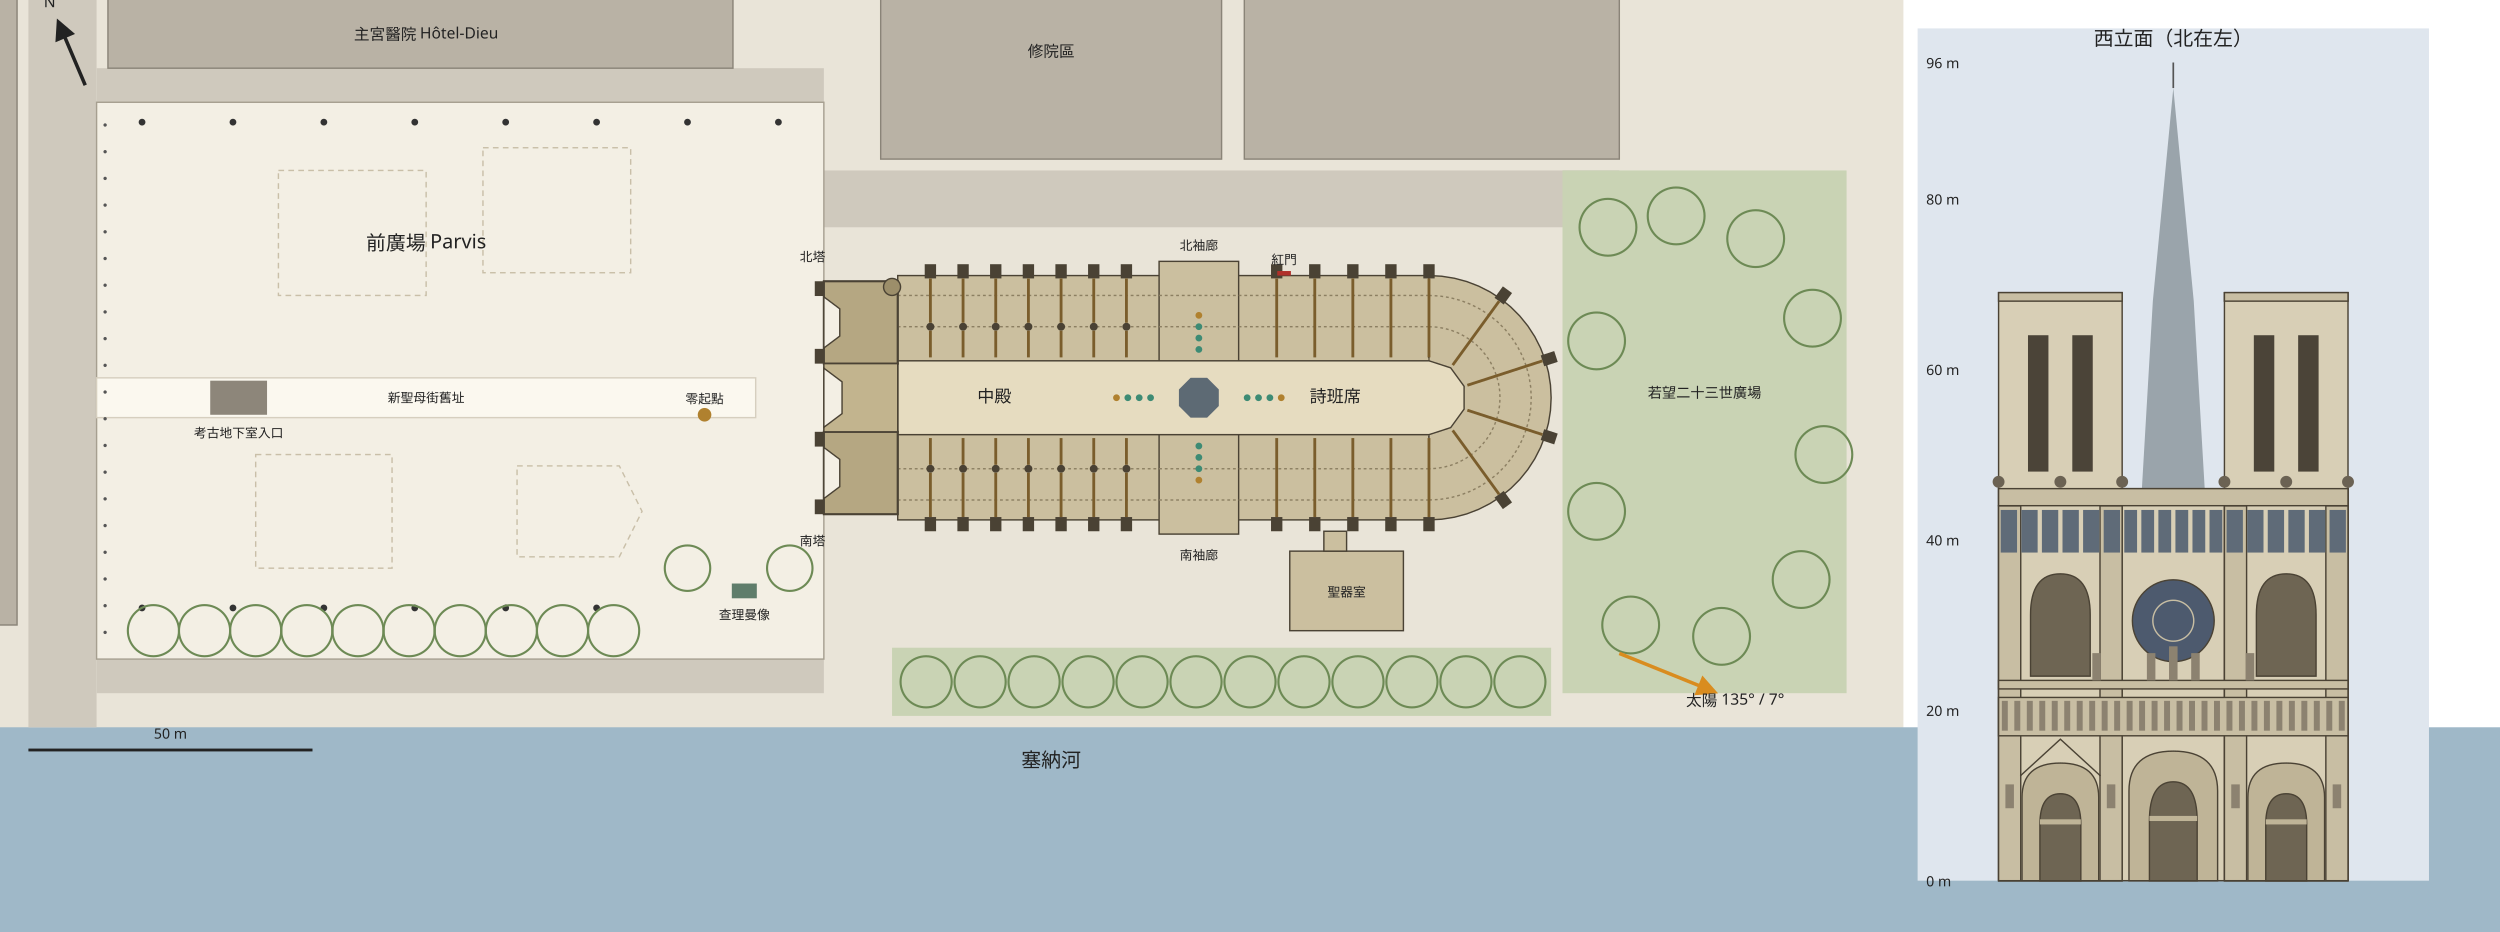
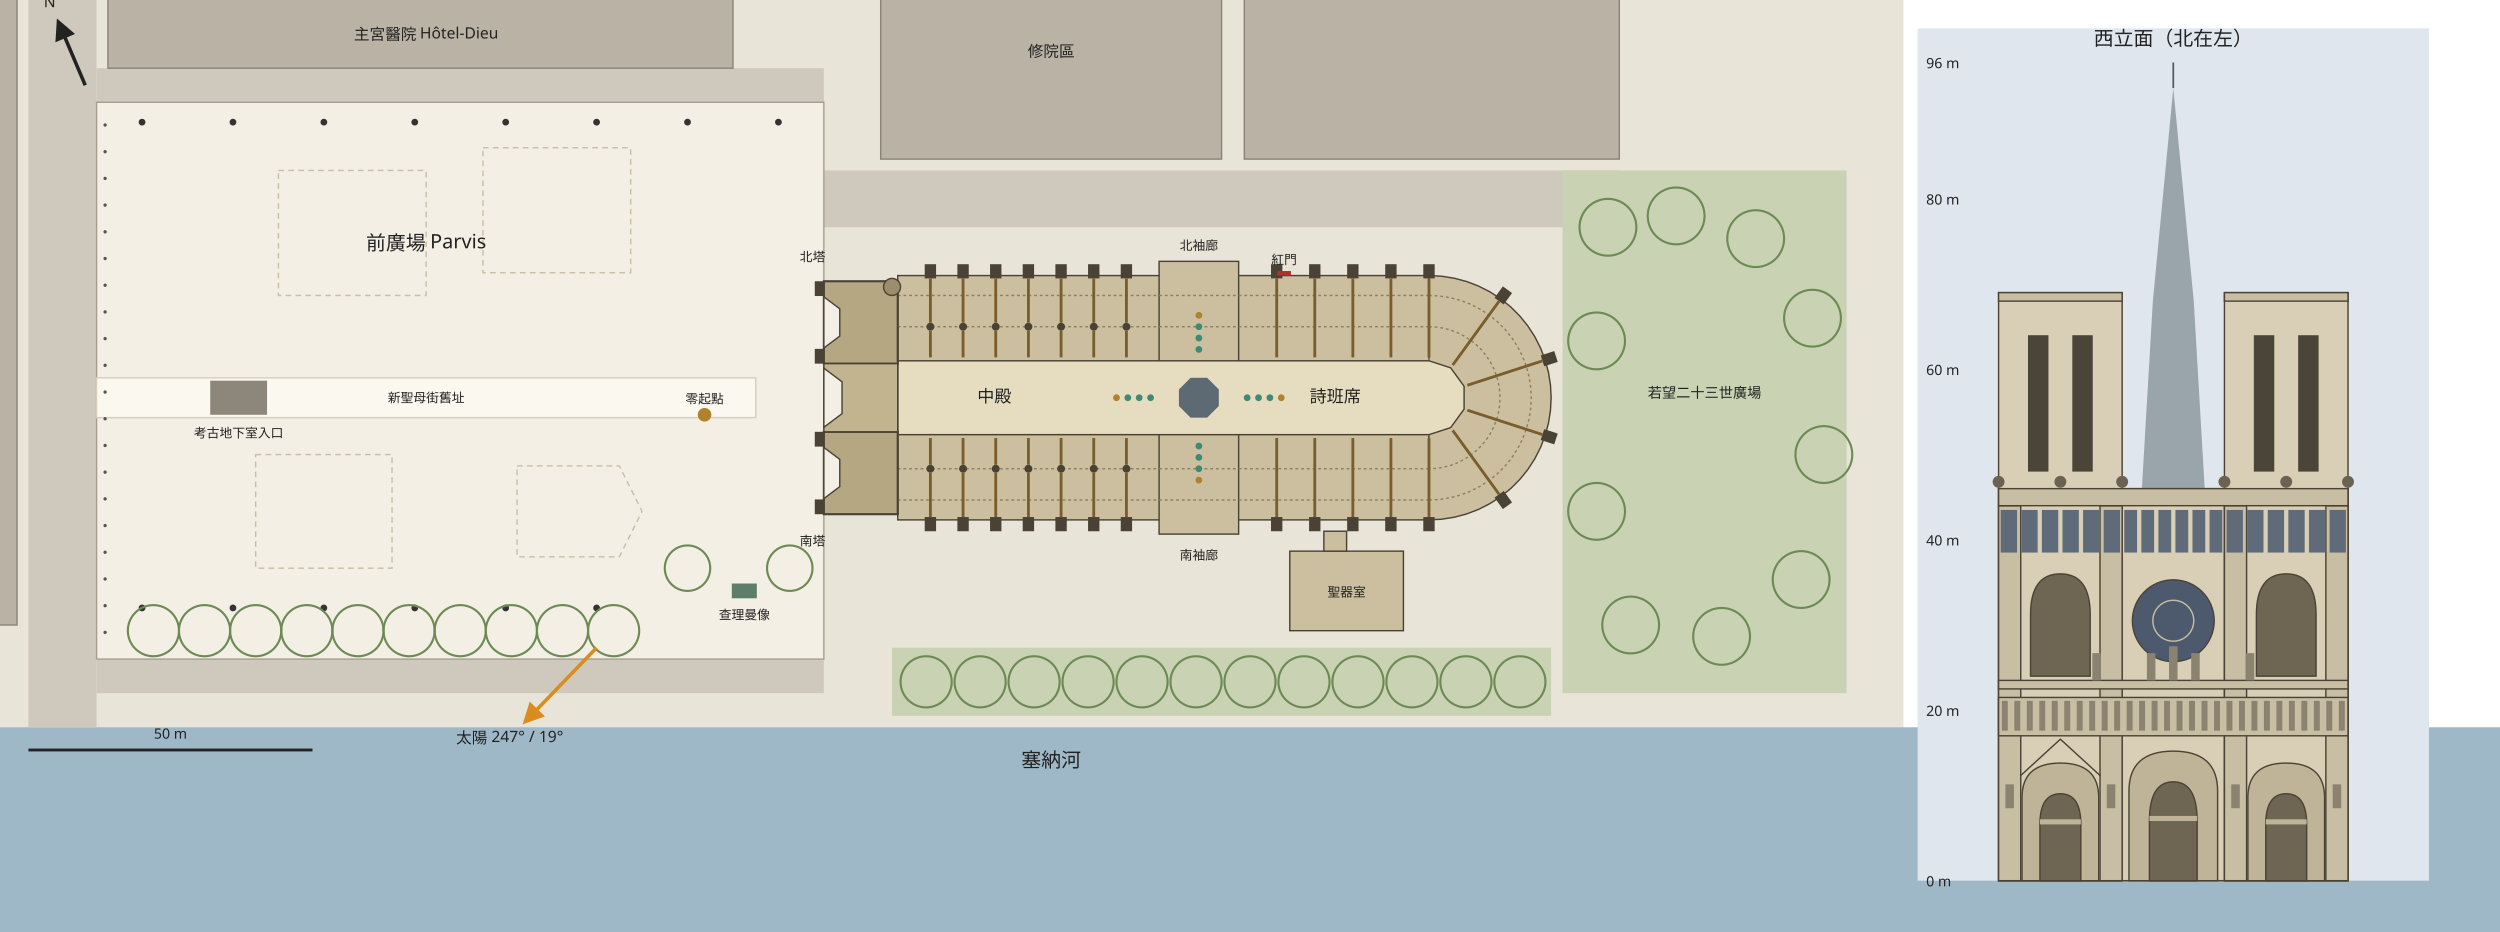
<svg xmlns="http://www.w3.org/2000/svg" width="1760" height="656" viewBox="0 0 1760 656" font-family="sans-serif" fill="#222">
  <defs>
    <marker id="ah" viewBox="0 0 10 10" refX="8" refY="5" markerWidth="6" markerHeight="6" orient="auto">
      <path d="M0,0 L10,5 L0,10 z" fill="context-stroke" />
    </marker>
  </defs>
  <rect width="100%" height="100%" fill="#fff" />
  <g id="plan">
    <rect x="0" y="0" width="1340" height="540" fill="#e9e4d8" />
    <rect x="-460" y="512" width="2240" height="208" fill="#9fb8c8" />
    <rect x="20" y="-360" width="48" height="872" fill="#cfc9bd" />
    <rect x="68" y="48" width="512" height="24" fill="#cfc9bd" />
    <rect x="68" y="464" width="512" height="24" fill="#cfc9bd" />
    <rect x="580" y="120" width="560" height="40" fill="#cfc9bd" />
    <rect x="76" y="-200" width="440" height="248" fill="#b9b2a5" stroke="#8a8478" />
    <rect x="-340" y="-200" width="352" height="640" fill="#b9b2a5" stroke="#8a8478" />
    <rect x="620" y="-40" width="240" height="152" fill="#b9b2a5" stroke="#8a8478" />
    <rect x="876" y="-40" width="264" height="152" fill="#b9b2a5" stroke="#8a8478" />
    <rect x="-220" y="760" width="1680" height="80" fill="#b9b2a5" stroke="#8a8478" />
    <rect x="628" y="456" width="464" height="48" fill="#c9d3b4" />
    <rect x="1100" y="120" width="200" height="368" fill="#c9d3b4" />
    <rect x="68" y="72" width="512" height="392" fill="#f3efe4" stroke="#a69f90" />
    <rect x="68" y="266" width="464" height="28" fill="#fbf8ef" stroke="#d6cfbf" />
    <polygon points="196,120 300,120 300,208 196,208" fill="none" stroke="#c9bfa8" stroke-dasharray="4 3" />
    <polygon points="340,104 444,104 444,192 340,192" fill="none" stroke="#c9bfa8" stroke-dasharray="4 3" />
    <polygon points="180,320 276,320 276,400 180,400" fill="none" stroke="#c9bfa8" stroke-dasharray="4 3" />
    <polygon points="364,328 436,328 452,360 436,392 364,392" fill="none" stroke="#c9bfa8" stroke-dasharray="4 3" />
    <rect x="148" y="268" width="40" height="24" fill="#8d867a" />
    <circle cx="496" cy="292" r="4.8" fill="#b0812f" />
    <rect x="515.2" y="410.8" width="17.6" height="10.4" fill="#5f7d6b" />
    <circle cx="100" cy="86" r="2.4" fill="#333" />
    <circle cx="164" cy="86" r="2.4" fill="#333" />
    <circle cx="228" cy="86" r="2.4" fill="#333" />
    <circle cx="292" cy="86" r="2.4" fill="#333" />
    <circle cx="356" cy="86" r="2.4" fill="#333" />
    <circle cx="420" cy="86" r="2.4" fill="#333" />
    <circle cx="484" cy="86" r="2.4" fill="#333" />
    <circle cx="548" cy="86" r="2.4" fill="#333" />
    <circle cx="100" cy="428" r="2.4" fill="#333" />
    <circle cx="164" cy="428" r="2.4" fill="#333" />
    <circle cx="228" cy="428" r="2.4" fill="#333" />
    <circle cx="292" cy="428" r="2.4" fill="#333" />
    <circle cx="356" cy="428" r="2.4" fill="#333" />
    <circle cx="420" cy="428" r="2.4" fill="#333" />
    <circle cx="74" cy="88" r="1.2" fill="#555" />
    <circle cx="74" cy="106.8" r="1.2" fill="#555" />
    <circle cx="74" cy="125.6" r="1.2" fill="#555" />
    <circle cx="74" cy="144.4" r="1.2" fill="#555" />
    <circle cx="74" cy="163.2" r="1.2" fill="#555" />
    <circle cx="74" cy="182" r="1.2" fill="#555" />
    <circle cx="74" cy="200.8" r="1.2" fill="#555" />
    <circle cx="74" cy="219.6" r="1.2" fill="#555" />
    <circle cx="74" cy="238.4" r="1.2" fill="#555" />
    <circle cx="74" cy="257.2" r="1.2" fill="#555" />
    <circle cx="74" cy="276" r="1.2" fill="#555" />
    <circle cx="74" cy="294.8" r="1.2" fill="#555" />
    <circle cx="74" cy="313.6" r="1.2" fill="#555" />
    <circle cx="74" cy="332.4" r="1.2" fill="#555" />
    <circle cx="74" cy="351.2" r="1.2" fill="#555" />
    <circle cx="74" cy="370" r="1.2" fill="#555" />
    <circle cx="74" cy="388.8" r="1.2" fill="#555" />
    <circle cx="74" cy="407.6" r="1.2" fill="#555" />
    <circle cx="74" cy="426.4" r="1.2" fill="#555" />
    <circle cx="74" cy="445.2" r="1.2" fill="#555" />
    <circle cx="108" cy="444" r="18" fill="none" stroke="#6d8a55" stroke-width="1.5" />
    <circle cx="144" cy="444" r="18" fill="none" stroke="#6d8a55" stroke-width="1.5" />
    <circle cx="180" cy="444" r="18" fill="none" stroke="#6d8a55" stroke-width="1.5" />
    <circle cx="216" cy="444" r="18" fill="none" stroke="#6d8a55" stroke-width="1.5" />
    <circle cx="252" cy="444" r="18" fill="none" stroke="#6d8a55" stroke-width="1.5" />
    <circle cx="288" cy="444" r="18" fill="none" stroke="#6d8a55" stroke-width="1.5" />
    <circle cx="324" cy="444" r="18" fill="none" stroke="#6d8a55" stroke-width="1.5" />
    <circle cx="360" cy="444" r="18" fill="none" stroke="#6d8a55" stroke-width="1.5" />
    <circle cx="396" cy="444" r="18" fill="none" stroke="#6d8a55" stroke-width="1.5" />
    <circle cx="432" cy="444" r="18" fill="none" stroke="#6d8a55" stroke-width="1.5" />
    <circle cx="484" cy="400" r="16" fill="none" stroke="#6d8a55" stroke-width="1.5" />
    <circle cx="556" cy="400" r="16" fill="none" stroke="#6d8a55" stroke-width="1.5" />
    <circle cx="652" cy="480" r="18" fill="none" stroke="#6d8a55" stroke-width="1.5" />
    <circle cx="690" cy="480" r="18" fill="none" stroke="#6d8a55" stroke-width="1.5" />
    <circle cx="728" cy="480" r="18" fill="none" stroke="#6d8a55" stroke-width="1.5" />
    <circle cx="766" cy="480" r="18" fill="none" stroke="#6d8a55" stroke-width="1.5" />
    <circle cx="804" cy="480" r="18" fill="none" stroke="#6d8a55" stroke-width="1.5" />
    <circle cx="842" cy="480" r="18" fill="none" stroke="#6d8a55" stroke-width="1.5" />
    <circle cx="880" cy="480" r="18" fill="none" stroke="#6d8a55" stroke-width="1.5" />
    <circle cx="918" cy="480" r="18" fill="none" stroke="#6d8a55" stroke-width="1.5" />
    <circle cx="956" cy="480" r="18" fill="none" stroke="#6d8a55" stroke-width="1.5" />
    <circle cx="994" cy="480" r="18" fill="none" stroke="#6d8a55" stroke-width="1.5" />
    <circle cx="1032" cy="480" r="18" fill="none" stroke="#6d8a55" stroke-width="1.5" />
    <circle cx="1070" cy="480" r="18" fill="none" stroke="#6d8a55" stroke-width="1.5" />
    <circle cx="1132" cy="160" r="20" fill="none" stroke="#6d8a55" stroke-width="1.5" />
    <circle cx="1180" cy="152" r="20" fill="none" stroke="#6d8a55" stroke-width="1.5" />
    <circle cx="1236" cy="168" r="20" fill="none" stroke="#6d8a55" stroke-width="1.5" />
    <circle cx="1276" cy="224" r="20" fill="none" stroke="#6d8a55" stroke-width="1.5" />
    <circle cx="1284" cy="320" r="20" fill="none" stroke="#6d8a55" stroke-width="1.5" />
    <circle cx="1268" cy="408" r="20" fill="none" stroke="#6d8a55" stroke-width="1.5" />
    <circle cx="1212" cy="448" r="20" fill="none" stroke="#6d8a55" stroke-width="1.5" />
    <circle cx="1148" cy="440" r="20" fill="none" stroke="#6d8a55" stroke-width="1.5" />
    <circle cx="1124" cy="360" r="20" fill="none" stroke="#6d8a55" stroke-width="1.5" />
    <circle cx="1124" cy="240" r="20" fill="none" stroke="#6d8a55" stroke-width="1.5" />
    <rect x="632" y="194" width="374" height="172" fill="#cbbf9f" stroke="#4a4234" stroke-width="1" />
    <rect x="816" y="184" width="56" height="192" fill="#cbbf9f" stroke="#4a4234" stroke-width="1" />
    <polygon points="1006,194 1014.99,194.47 1023.88,195.88 1032.58,198.21 1040.98,201.44 1049,205.52 1056.55,210.42 1063.55,216.09 1069.91,222.45 1075.58,229.45 1080.48,237 1084.56,245.02 1087.79,253.42 1090.12,262.12 1091.53,271.01 1092,280 1091.53,288.99 1090.12,297.88 1087.79,306.58 1084.56,314.98 1080.48,323 1075.58,330.55 1069.91,337.55 1063.55,343.91 1056.55,349.58 1049,354.48 1040.98,358.56 1032.58,361.79 1023.88,364.12 1014.99,365.53 1006,366" fill="#cbbf9f" stroke="#4a4234" stroke-width="1" />
    <line x1="632" y1="208" x2="1006" y2="208" stroke="#8c7f62" stroke-dasharray="2 2" />
    <line x1="632" y1="352" x2="1006" y2="352" stroke="#8c7f62" stroke-dasharray="2 2" />
    <polygon points="1006,208 1013.53,208.39 1020.97,209.57 1028.25,211.52 1035.29,214.22 1042,217.65 1048.32,221.75 1054.18,226.49 1059.51,231.82 1064.25,237.68 1068.35,244 1071.78,250.71 1074.48,257.75 1076.43,265.03 1077.61,272.47 1078,280 1077.61,287.53 1076.43,294.97 1074.48,302.25 1071.78,309.29 1068.35,316 1064.25,322.32 1059.51,328.18 1054.18,333.51 1048.32,338.25 1042,342.35 1035.29,345.78 1028.25,348.48 1020.97,350.43 1013.53,351.61 1006,352" fill="none" stroke="#8c7f62" stroke-dasharray="2 2" />
    <line x1="632" y1="230" x2="1006" y2="230" stroke="#8c7f62" stroke-dasharray="2 2" />
    <line x1="632" y1="330" x2="1006" y2="330" stroke="#8c7f62" stroke-dasharray="2 2" />
    <polygon points="1006,230 1011.23,230.27 1016.4,231.09 1021.45,232.45 1026.34,234.32 1031,236.7 1035.39,239.55 1039.46,242.84 1043.16,246.54 1046.45,250.61 1049.3,255 1051.68,259.66 1053.55,264.55 1054.91,269.6 1055.73,274.77 1056,280 1055.73,285.23 1054.91,290.4 1053.55,295.45 1051.68,300.34 1049.3,305 1046.45,309.39 1043.16,313.46 1039.46,317.16 1035.39,320.45 1031,323.3 1026.34,325.68 1021.45,327.55 1016.4,328.91 1011.23,329.73 1006,330" fill="none" stroke="#8c7f62" stroke-dasharray="2 2" />
    <polygon points="632,254 1006,254 1021.28,258.97 1030.73,271.97 1030.73,288.03 1021.28,301.03 1006,306 632,306" fill="#e6dcc0" stroke="#4a4234" />
    <rect x="580" y="198" width="52" height="58" fill="#b5a782" stroke="#4a4234" stroke-width="1.5" />
    <rect x="580" y="304" width="52" height="58" fill="#b5a782" stroke="#4a4234" stroke-width="1.5" />
    <rect x="580" y="256" width="52" height="48" fill="#c2b48e" stroke="#4a4234" />
    <rect x="573.6" y="198" width="6.4" height="10.4" fill="#4a4234" />
    <rect x="573.6" y="245.6" width="6.4" height="10.4" fill="#4a4234" />
    <rect x="573.6" y="304" width="6.4" height="10.4" fill="#4a4234" />
    <rect x="573.6" y="351.6" width="6.4" height="10.4" fill="#4a4234" />
    <polygon points="580,209 591.2,217.4 591.2,236.6 580,245" fill="#f3efe4" stroke="#4a4234" />
    <polygon points="580,259.2 592.8,268.8 592.8,291.2 580,300.8" fill="#f3efe4" stroke="#4a4234" />
    <polygon points="580,315 591.2,323.4 591.2,342.6 580,351" fill="#f3efe4" stroke="#4a4234" />
    <circle cx="628" cy="202" r="6" fill="#9c8e6a" stroke="#4a4234" />
    <rect x="-5" y="-4" width="10" height="8" fill="#4a4234" transform="translate(655 191) rotate(-90)" />
    <rect x="-5" y="-4" width="10" height="8" fill="#4a4234" transform="translate(655 369) rotate(90)" />
    <rect x="-5" y="-4" width="10" height="8" fill="#4a4234" transform="translate(678 191) rotate(-90)" />
    <rect x="-5" y="-4" width="10" height="8" fill="#4a4234" transform="translate(678 369) rotate(90)" />
    <rect x="-5" y="-4" width="10" height="8" fill="#4a4234" transform="translate(701 191) rotate(-90)" />
    <rect x="-5" y="-4" width="10" height="8" fill="#4a4234" transform="translate(701 369) rotate(90)" />
    <rect x="-5" y="-4" width="10" height="8" fill="#4a4234" transform="translate(724 191) rotate(-90)" />
    <rect x="-5" y="-4" width="10" height="8" fill="#4a4234" transform="translate(724 369) rotate(90)" />
    <rect x="-5" y="-4" width="10" height="8" fill="#4a4234" transform="translate(747 191) rotate(-90)" />
    <rect x="-5" y="-4" width="10" height="8" fill="#4a4234" transform="translate(747 369) rotate(90)" />
    <rect x="-5" y="-4" width="10" height="8" fill="#4a4234" transform="translate(770 191) rotate(-90)" />
    <rect x="-5" y="-4" width="10" height="8" fill="#4a4234" transform="translate(770 369) rotate(90)" />
    <rect x="-5" y="-4" width="10" height="8" fill="#4a4234" transform="translate(793 191) rotate(-90)" />
    <rect x="-5" y="-4" width="10" height="8" fill="#4a4234" transform="translate(793 369) rotate(90)" />
    <rect x="-5" y="-4" width="10" height="8" fill="#4a4234" transform="translate(898.8 191) rotate(-90)" />
    <rect x="-5" y="-4" width="10" height="8" fill="#4a4234" transform="translate(898.8 369) rotate(90)" />
    <rect x="-5" y="-4" width="10" height="8" fill="#4a4234" transform="translate(925.6 191) rotate(-90)" />
    <rect x="-5" y="-4" width="10" height="8" fill="#4a4234" transform="translate(925.6 369) rotate(90)" />
    <rect x="-5" y="-4" width="10" height="8" fill="#4a4234" transform="translate(952.4 191) rotate(-90)" />
    <rect x="-5" y="-4" width="10" height="8" fill="#4a4234" transform="translate(952.4 369) rotate(90)" />
    <rect x="-5" y="-4" width="10" height="8" fill="#4a4234" transform="translate(979.2 191) rotate(-90)" />
    <rect x="-5" y="-4" width="10" height="8" fill="#4a4234" transform="translate(979.2 369) rotate(90)" />
    <rect x="-5" y="-4" width="10" height="8" fill="#4a4234" transform="translate(1006 191) rotate(-90)" />
    <rect x="-5" y="-4" width="10" height="8" fill="#4a4234" transform="translate(1006 369) rotate(90)" />
    <rect x="-5" y="-4" width="10" height="8" fill="#4a4234" transform="translate(1058.31 208) rotate(-54)" />
    <rect x="-5" y="-4" width="10" height="8" fill="#4a4234" transform="translate(1090.64 252.5) rotate(-18)" />
    <rect x="-5" y="-4" width="10" height="8" fill="#4a4234" transform="translate(1090.64 307.5) rotate(18)" />
    <rect x="-5" y="-4" width="10" height="8" fill="#4a4234" transform="translate(1058.31 352) rotate(54)" />
    <circle cx="655" cy="230" r="2.8" fill="#4a4234" />
    <circle cx="655" cy="330" r="2.8" fill="#4a4234" />
    <circle cx="678" cy="230" r="2.8" fill="#4a4234" />
    <circle cx="678" cy="330" r="2.8" fill="#4a4234" />
    <circle cx="701" cy="230" r="2.8" fill="#4a4234" />
    <circle cx="701" cy="330" r="2.8" fill="#4a4234" />
    <circle cx="724" cy="230" r="2.8" fill="#4a4234" />
    <circle cx="724" cy="330" r="2.8" fill="#4a4234" />
    <circle cx="747" cy="230" r="2.8" fill="#4a4234" />
    <circle cx="747" cy="330" r="2.8" fill="#4a4234" />
    <circle cx="770" cy="230" r="2.8" fill="#4a4234" />
    <circle cx="770" cy="330" r="2.8" fill="#4a4234" />
    <circle cx="793" cy="230" r="2.8" fill="#4a4234" />
    <circle cx="793" cy="330" r="2.8" fill="#4a4234" />
    <line x1="655" y1="196" x2="655" y2="227.2" stroke="#7a5d2c" stroke-width="2" />
    <line x1="655" y1="232.8" x2="655" y2="251.6" stroke="#7a5d2c" stroke-width="2" />
    <line x1="655" y1="364" x2="655" y2="332.8" stroke="#7a5d2c" stroke-width="2" />
    <line x1="655" y1="327.2" x2="655" y2="308.4" stroke="#7a5d2c" stroke-width="2" />
    <line x1="678" y1="196" x2="678" y2="227.2" stroke="#7a5d2c" stroke-width="2" />
    <line x1="678" y1="232.8" x2="678" y2="251.6" stroke="#7a5d2c" stroke-width="2" />
    <line x1="678" y1="364" x2="678" y2="332.8" stroke="#7a5d2c" stroke-width="2" />
    <line x1="678" y1="327.2" x2="678" y2="308.4" stroke="#7a5d2c" stroke-width="2" />
    <line x1="701" y1="196" x2="701" y2="227.2" stroke="#7a5d2c" stroke-width="2" />
    <line x1="701" y1="232.8" x2="701" y2="251.6" stroke="#7a5d2c" stroke-width="2" />
    <line x1="701" y1="364" x2="701" y2="332.8" stroke="#7a5d2c" stroke-width="2" />
    <line x1="701" y1="327.2" x2="701" y2="308.4" stroke="#7a5d2c" stroke-width="2" />
    <line x1="724" y1="196" x2="724" y2="227.2" stroke="#7a5d2c" stroke-width="2" />
    <line x1="724" y1="232.8" x2="724" y2="251.6" stroke="#7a5d2c" stroke-width="2" />
    <line x1="724" y1="364" x2="724" y2="332.8" stroke="#7a5d2c" stroke-width="2" />
    <line x1="724" y1="327.2" x2="724" y2="308.4" stroke="#7a5d2c" stroke-width="2" />
    <line x1="747" y1="196" x2="747" y2="227.2" stroke="#7a5d2c" stroke-width="2" />
    <line x1="747" y1="232.8" x2="747" y2="251.6" stroke="#7a5d2c" stroke-width="2" />
    <line x1="747" y1="364" x2="747" y2="332.8" stroke="#7a5d2c" stroke-width="2" />
    <line x1="747" y1="327.2" x2="747" y2="308.4" stroke="#7a5d2c" stroke-width="2" />
    <line x1="770" y1="196" x2="770" y2="227.2" stroke="#7a5d2c" stroke-width="2" />
    <line x1="770" y1="232.8" x2="770" y2="251.6" stroke="#7a5d2c" stroke-width="2" />
    <line x1="770" y1="364" x2="770" y2="332.8" stroke="#7a5d2c" stroke-width="2" />
    <line x1="770" y1="327.2" x2="770" y2="308.4" stroke="#7a5d2c" stroke-width="2" />
    <line x1="793" y1="196" x2="793" y2="227.2" stroke="#7a5d2c" stroke-width="2" />
    <line x1="793" y1="232.8" x2="793" y2="251.6" stroke="#7a5d2c" stroke-width="2" />
    <line x1="793" y1="364" x2="793" y2="332.8" stroke="#7a5d2c" stroke-width="2" />
    <line x1="793" y1="327.2" x2="793" y2="308.4" stroke="#7a5d2c" stroke-width="2" />
    <line x1="898.8" y1="196" x2="898.8" y2="251.6" stroke="#7a5d2c" stroke-width="2" />
    <line x1="898.8" y1="364" x2="898.8" y2="308.4" stroke="#7a5d2c" stroke-width="2" />
    <line x1="925.6" y1="196" x2="925.6" y2="251.6" stroke="#7a5d2c" stroke-width="2" />
    <line x1="925.6" y1="364" x2="925.6" y2="308.4" stroke="#7a5d2c" stroke-width="2" />
    <line x1="952.4" y1="196" x2="952.4" y2="251.6" stroke="#7a5d2c" stroke-width="2" />
    <line x1="952.4" y1="364" x2="952.4" y2="308.4" stroke="#7a5d2c" stroke-width="2" />
    <line x1="979.2" y1="196" x2="979.2" y2="251.6" stroke="#7a5d2c" stroke-width="2" />
    <line x1="979.2" y1="364" x2="979.2" y2="308.4" stroke="#7a5d2c" stroke-width="2" />
    <line x1="1006" y1="196" x2="1006" y2="251.6" stroke="#7a5d2c" stroke-width="2" />
    <line x1="1006" y1="364" x2="1006" y2="308.4" stroke="#7a5d2c" stroke-width="2" />
    <line x1="1055.37" y1="212.04" x2="1022.69" y2="257.02" stroke="#7a5d2c" stroke-width="2" />
    <line x1="1085.89" y1="254.04" x2="1033.01" y2="271.22" stroke="#7a5d2c" stroke-width="2" />
    <line x1="1085.89" y1="305.96" x2="1033.01" y2="288.78" stroke="#7a5d2c" stroke-width="2" />
    <line x1="1055.37" y1="347.96" x2="1022.69" y2="302.98" stroke="#7a5d2c" stroke-width="2" />
    <polygon points="858.04,285.82 849.82,294.04 838.18,294.04 829.96,285.82 829.96,274.18 838.18,265.96 849.82,265.96 858.04,274.18" fill="#5d6a74" />
    <circle cx="810" cy="280" r="2.4" fill="#3d8b74" />
    <circle cx="802" cy="280" r="2.4" fill="#3d8b74" />
    <circle cx="794" cy="280" r="2.4" fill="#3d8b74" />
    <circle cx="786" cy="280" r="2.4" fill="#b0812f" />
    <circle cx="878" cy="280" r="2.4" fill="#3d8b74" />
    <circle cx="886" cy="280" r="2.4" fill="#3d8b74" />
    <circle cx="894" cy="280" r="2.4" fill="#3d8b74" />
    <circle cx="902" cy="280" r="2.4" fill="#b0812f" />
    <circle cx="844" cy="246" r="2.4" fill="#3d8b74" />
    <circle cx="844" cy="238" r="2.4" fill="#3d8b74" />
    <circle cx="844" cy="230" r="2.4" fill="#3d8b74" />
    <circle cx="844" cy="222" r="2.4" fill="#b0812f" />
    <circle cx="844" cy="314" r="2.4" fill="#3d8b74" />
    <circle cx="844" cy="322" r="2.4" fill="#3d8b74" />
    <circle cx="844" cy="330" r="2.4" fill="#3d8b74" />
    <circle cx="844" cy="338" r="2.4" fill="#b0812f" />
    <rect x="899.2" y="190.8" width="9.6" height="3.2" fill="#b0302a" />
    <rect x="908" y="388" width="80" height="56" fill="#cbbf9f" stroke="#4a4234" />
    <rect x="932" y="374" width="16" height="14" fill="#cbbf9f" stroke="#4a4234" />
    <text x="300" y="176" font-size="14" text-anchor="middle">前廣場 Parvis</text>
    <text x="300" y="283.2" font-size="9" text-anchor="middle">新聖母街舊址</text>
    <text x="168" y="308" font-size="9" text-anchor="middle">考古地下室入口</text>
    <text x="496" y="284" font-size="9" text-anchor="middle">零起點</text>
    <text x="524" y="436" font-size="9" text-anchor="middle">查理曼像</text>
    <text x="300" y="28" font-size="11" text-anchor="middle">主宮醫院 Hôtel-Dieu</text>
    <text x="740" y="40" font-size="11" text-anchor="middle">修院區</text>
    <text x="1200" y="280" font-size="10" text-anchor="middle">若望二十三世廣場</text>
    <text x="740" y="540" font-size="14" text-anchor="middle">塞納河</text>
    <text x="700" y="283.2" font-size="12" text-anchor="middle">中殿</text>
    <text x="940" y="283.2" font-size="12" text-anchor="middle">詩班席</text>
    <text x="844" y="176" font-size="9" text-anchor="middle">北袖廊</text>
    <text x="844" y="394" font-size="9" text-anchor="middle">南袖廊</text>
    <text x="948" y="420" font-size="9" text-anchor="middle">聖器室</text>
    <text x="904" y="186" font-size="9" text-anchor="middle">紅門</text>
    <text x="572" y="184" font-size="9" text-anchor="middle">北塔</text>
    <text x="572" y="384" font-size="9" text-anchor="middle">南塔</text>
    <line x1="60" y1="60" x2="41.23" y2="15.79" stroke="#222" stroke-width="2.5" marker-end="url(#ah)" />
    <text x="34.98" y="5.06" font-size="11" text-anchor="middle">N</text>
-     <line x1="1140" y1="460" x2="1206.75" y2="486.99" stroke="#d98c1f" stroke-width="2.5" marker-end="url(#ah)" />
-     <text x="1221.58" y="496.99" font-size="11" text-anchor="middle">太陽 135° / 7°</text>
+     <line x1="420" y1="456" x2="369.97" y2="507.78" stroke="#d98c1f" stroke-width="2.5" marker-end="url(#ah)" />
+     <text x="358.85" y="523.29" font-size="11" text-anchor="middle">太陽 247° / 19°</text>
    <line x1="20" y1="528" x2="220" y2="528" stroke="#222" stroke-width="2" />
    <text x="120" y="520" font-size="10" text-anchor="middle">50 m</text>
  </g>
  <g id="west-elevation">
    <rect x="1350" y="20" width="360" height="600" fill="#dfe6ee" />
    <path d="M 1507.2 355.76 L 1515.6 212 L 1530 62 L 1544.4 212 L 1552.8 355.76 Z" fill="#9aa4ab" />
    <rect x="1529.4" y="44" width="1.2" height="18" fill="#555" />
    <rect x="1407" y="344" width="246" height="276" fill="#d8cfb6" stroke="#4a4234" />
    <rect x="1407" y="206" width="87" height="414" fill="#d8cfb6" stroke="#4a4234" />
    <rect x="1566" y="206" width="87" height="414" fill="#d8cfb6" stroke="#4a4234" />
    <rect x="1407" y="356" width="15.6" height="264" fill="#c8bea3" stroke="#4a4234" />
    <rect x="1478.4" y="356" width="15.6" height="264" fill="#c8bea3" stroke="#4a4234" />
    <rect x="1566" y="356" width="15.6" height="264" fill="#c8bea3" stroke="#4a4234" />
    <rect x="1637.4" y="356" width="15.6" height="264" fill="#c8bea3" stroke="#4a4234" />
    <path d="M 1423.5 620 L 1423.5 561.5 Q 1423.5 537.2 1450.5 537.2 Q 1477.5 537.2 1477.5 561.5 L 1477.5 620 Z" fill="#bfb497" stroke="#4a4234" />
    <path d="M 1436.1 620 L 1436.1 580.4 Q 1436.1 558.8 1450.5 558.8 Q 1464.9 558.8 1464.9 580.4 L 1464.9 620 Z" fill="#6e6553" stroke="#4a4234" />
    <rect x="1436.1" y="576.8" width="28.8" height="3.6" fill="#bfb497" />
    <path d="M 1422.3 546.2 L 1450.5 520.4 L 1478.7 546.2" fill="none" stroke="#4a4234" />
    <path d="M 1498.8 620 L 1498.8 556.88 Q 1498.8 528.8 1530 528.8 Q 1561.2 528.8 1561.2 556.88 L 1561.2 620 Z" fill="#bfb497" stroke="#4a4234" />
    <path d="M 1513.2 620 L 1513.2 578 Q 1513.2 550.4 1530 550.4 Q 1546.8 550.4 1546.8 578 L 1546.8 620 Z" fill="#6e6553" stroke="#4a4234" />
    <rect x="1513.2" y="574.4" width="33.6" height="3.6" fill="#bfb497" />
    <path d="M 1582.5 620 L 1582.5 561.5 Q 1582.5 537.2 1609.5 537.2 Q 1636.5 537.2 1636.5 561.5 L 1636.5 620 Z" fill="#bfb497" stroke="#4a4234" />
    <path d="M 1595.1 620 L 1595.1 580.4 Q 1595.1 558.8 1609.5 558.8 Q 1623.9 558.8 1623.9 580.4 L 1623.9 620 Z" fill="#6e6553" stroke="#4a4234" />
    <rect x="1595.1" y="576.8" width="28.8" height="3.6" fill="#bfb497" />
    <rect x="1407" y="491" width="246" height="27" fill="#c8bea3" stroke="#4a4234" />
    <rect x="1409.29" y="493.4" width="4.2" height="21" fill="#8c8270" />
    <rect x="1418.08" y="493.4" width="4.2" height="21" fill="#8c8270" />
    <rect x="1426.87" y="493.4" width="4.2" height="21" fill="#8c8270" />
    <rect x="1435.65" y="493.4" width="4.2" height="21" fill="#8c8270" />
    <rect x="1444.43" y="493.4" width="4.2" height="21" fill="#8c8270" />
    <rect x="1453.22" y="493.4" width="4.2" height="21" fill="#8c8270" />
    <rect x="1462.01" y="493.4" width="4.2" height="21" fill="#8c8270" />
    <rect x="1470.79" y="493.4" width="4.2" height="21" fill="#8c8270" />
    <rect x="1479.58" y="493.4" width="4.2" height="21" fill="#8c8270" />
    <rect x="1488.37" y="493.4" width="4.2" height="21" fill="#8c8270" />
    <rect x="1497.15" y="493.4" width="4.2" height="21" fill="#8c8270" />
    <rect x="1505.93" y="493.4" width="4.2" height="21" fill="#8c8270" />
    <rect x="1514.72" y="493.4" width="4.2" height="21" fill="#8c8270" />
    <rect x="1523.51" y="493.4" width="4.2" height="21" fill="#8c8270" />
    <rect x="1532.29" y="493.4" width="4.2" height="21" fill="#8c8270" />
    <rect x="1541.08" y="493.4" width="4.2" height="21" fill="#8c8270" />
    <rect x="1549.87" y="493.4" width="4.2" height="21" fill="#8c8270" />
    <rect x="1558.65" y="493.4" width="4.2" height="21" fill="#8c8270" />
    <rect x="1567.43" y="493.4" width="4.2" height="21" fill="#8c8270" />
    <rect x="1576.22" y="493.4" width="4.2" height="21" fill="#8c8270" />
    <rect x="1585.01" y="493.4" width="4.2" height="21" fill="#8c8270" />
    <rect x="1593.79" y="493.4" width="4.2" height="21" fill="#8c8270" />
    <rect x="1602.58" y="493.4" width="4.2" height="21" fill="#8c8270" />
    <rect x="1611.37" y="493.4" width="4.2" height="21" fill="#8c8270" />
    <rect x="1620.15" y="493.4" width="4.2" height="21" fill="#8c8270" />
    <rect x="1628.93" y="493.4" width="4.2" height="21" fill="#8c8270" />
    <rect x="1637.72" y="493.4" width="4.2" height="21" fill="#8c8270" />
    <rect x="1646.51" y="493.4" width="4.2" height="21" fill="#8c8270" />
    <rect x="1407" y="479" width="246" height="6" fill="#c8bea3" stroke="#4a4234" />
    <circle cx="1530" cy="437" r="28.8" fill="#4d5a6e" stroke="#4a4234" />
    <circle cx="1530" cy="437" r="14.4" fill="none" stroke="#c8bea3" />
    <path d="M 1429.5 476 L 1429.5 432.8 Q 1429.5 404 1450.5 404 Q 1471.5 404 1471.5 432.8 L 1471.5 476 Z" fill="#6e6553" stroke="#4a4234" />
    <path d="M 1588.5 476 L 1588.5 432.8 Q 1588.5 404 1609.5 404 Q 1630.5 404 1630.5 432.8 L 1630.5 476 Z" fill="#6e6553" stroke="#4a4234" />
    <rect x="1527" y="455" width="6" height="24" fill="#8c8270" />
    <rect x="1511.4" y="459.8" width="6" height="19.2" fill="#8c8270" />
    <rect x="1542.6" y="459.8" width="6" height="19.2" fill="#8c8270" />
    <rect x="1473" y="459.8" width="6" height="19.2" fill="#8c8270" />
    <rect x="1581" y="459.8" width="6" height="19.2" fill="#8c8270" />
    <rect x="1408.5" y="359" width="11.5" height="30" fill="#5f6b78" />
    <rect x="1423" y="359" width="11.5" height="30" fill="#5f6b78" />
    <rect x="1437.5" y="359" width="11.5" height="30" fill="#5f6b78" />
    <rect x="1452" y="359" width="11.5" height="30" fill="#5f6b78" />
    <rect x="1466.5" y="359" width="11.5" height="30" fill="#5f6b78" />
    <rect x="1481" y="359" width="11.5" height="30" fill="#5f6b78" />
    <rect x="1495.5" y="359" width="9" height="30" fill="#5f6b78" />
    <rect x="1507.5" y="359" width="9" height="30" fill="#5f6b78" />
    <rect x="1519.5" y="359" width="9" height="30" fill="#5f6b78" />
    <rect x="1531.5" y="359" width="9" height="30" fill="#5f6b78" />
    <rect x="1543.5" y="359" width="9" height="30" fill="#5f6b78" />
    <rect x="1555.5" y="359" width="9" height="30" fill="#5f6b78" />
    <rect x="1567.5" y="359" width="11.5" height="30" fill="#5f6b78" />
    <rect x="1582" y="359" width="11.5" height="30" fill="#5f6b78" />
    <rect x="1596.5" y="359" width="11.5" height="30" fill="#5f6b78" />
    <rect x="1611" y="359" width="11.5" height="30" fill="#5f6b78" />
    <rect x="1625.5" y="359" width="11.5" height="30" fill="#5f6b78" />
    <rect x="1640" y="359" width="11.5" height="30" fill="#5f6b78" />
    <rect x="1407" y="344" width="246" height="12" fill="#c8bea3" stroke="#4a4234" />
    <rect x="1427.7" y="236" width="14.4" height="96" fill="#4b4438" />
    <rect x="1458.9" y="236" width="14.4" height="96" fill="#4b4438" />
    <rect x="1407" y="206" width="87" height="6" fill="#c8bea3" stroke="#4a4234" />
    <rect x="1586.7" y="236" width="14.4" height="96" fill="#4b4438" />
    <rect x="1617.9" y="236" width="14.4" height="96" fill="#4b4438" />
    <rect x="1566" y="206" width="87" height="6" fill="#c8bea3" stroke="#4a4234" />
    <circle cx="1407" cy="339.2" r="4.2" fill="#6b6253" />
    <circle cx="1494" cy="339.2" r="4.2" fill="#6b6253" />
    <circle cx="1450.5" cy="339.2" r="4.2" fill="#6b6253" />
    <circle cx="1566" cy="339.2" r="4.2" fill="#6b6253" />
    <circle cx="1653" cy="339.2" r="4.2" fill="#6b6253" />
    <circle cx="1609.5" cy="339.2" r="4.2" fill="#6b6253" />
    <rect x="1411.8" y="552.2" width="6" height="16.8" fill="#8c8270" />
    <rect x="1483.2" y="552.2" width="6" height="16.8" fill="#8c8270" />
    <rect x="1570.8" y="552.2" width="6" height="16.8" fill="#8c8270" />
    <rect x="1642.2" y="552.2" width="6" height="16.8" fill="#8c8270" />
    <text x="1356" y="624" font-size="10">0 m</text>
    <text x="1356" y="504" font-size="10">20 m</text>
    <text x="1356" y="384" font-size="10">40 m</text>
    <text x="1356" y="264" font-size="10">60 m</text>
    <text x="1356" y="144" font-size="10">80 m</text>
    <text x="1356" y="48" font-size="10">96 m</text>
    <text x="1530" y="32" font-size="14" text-anchor="middle">西立面（北在左）</text>
  </g>
</svg>
